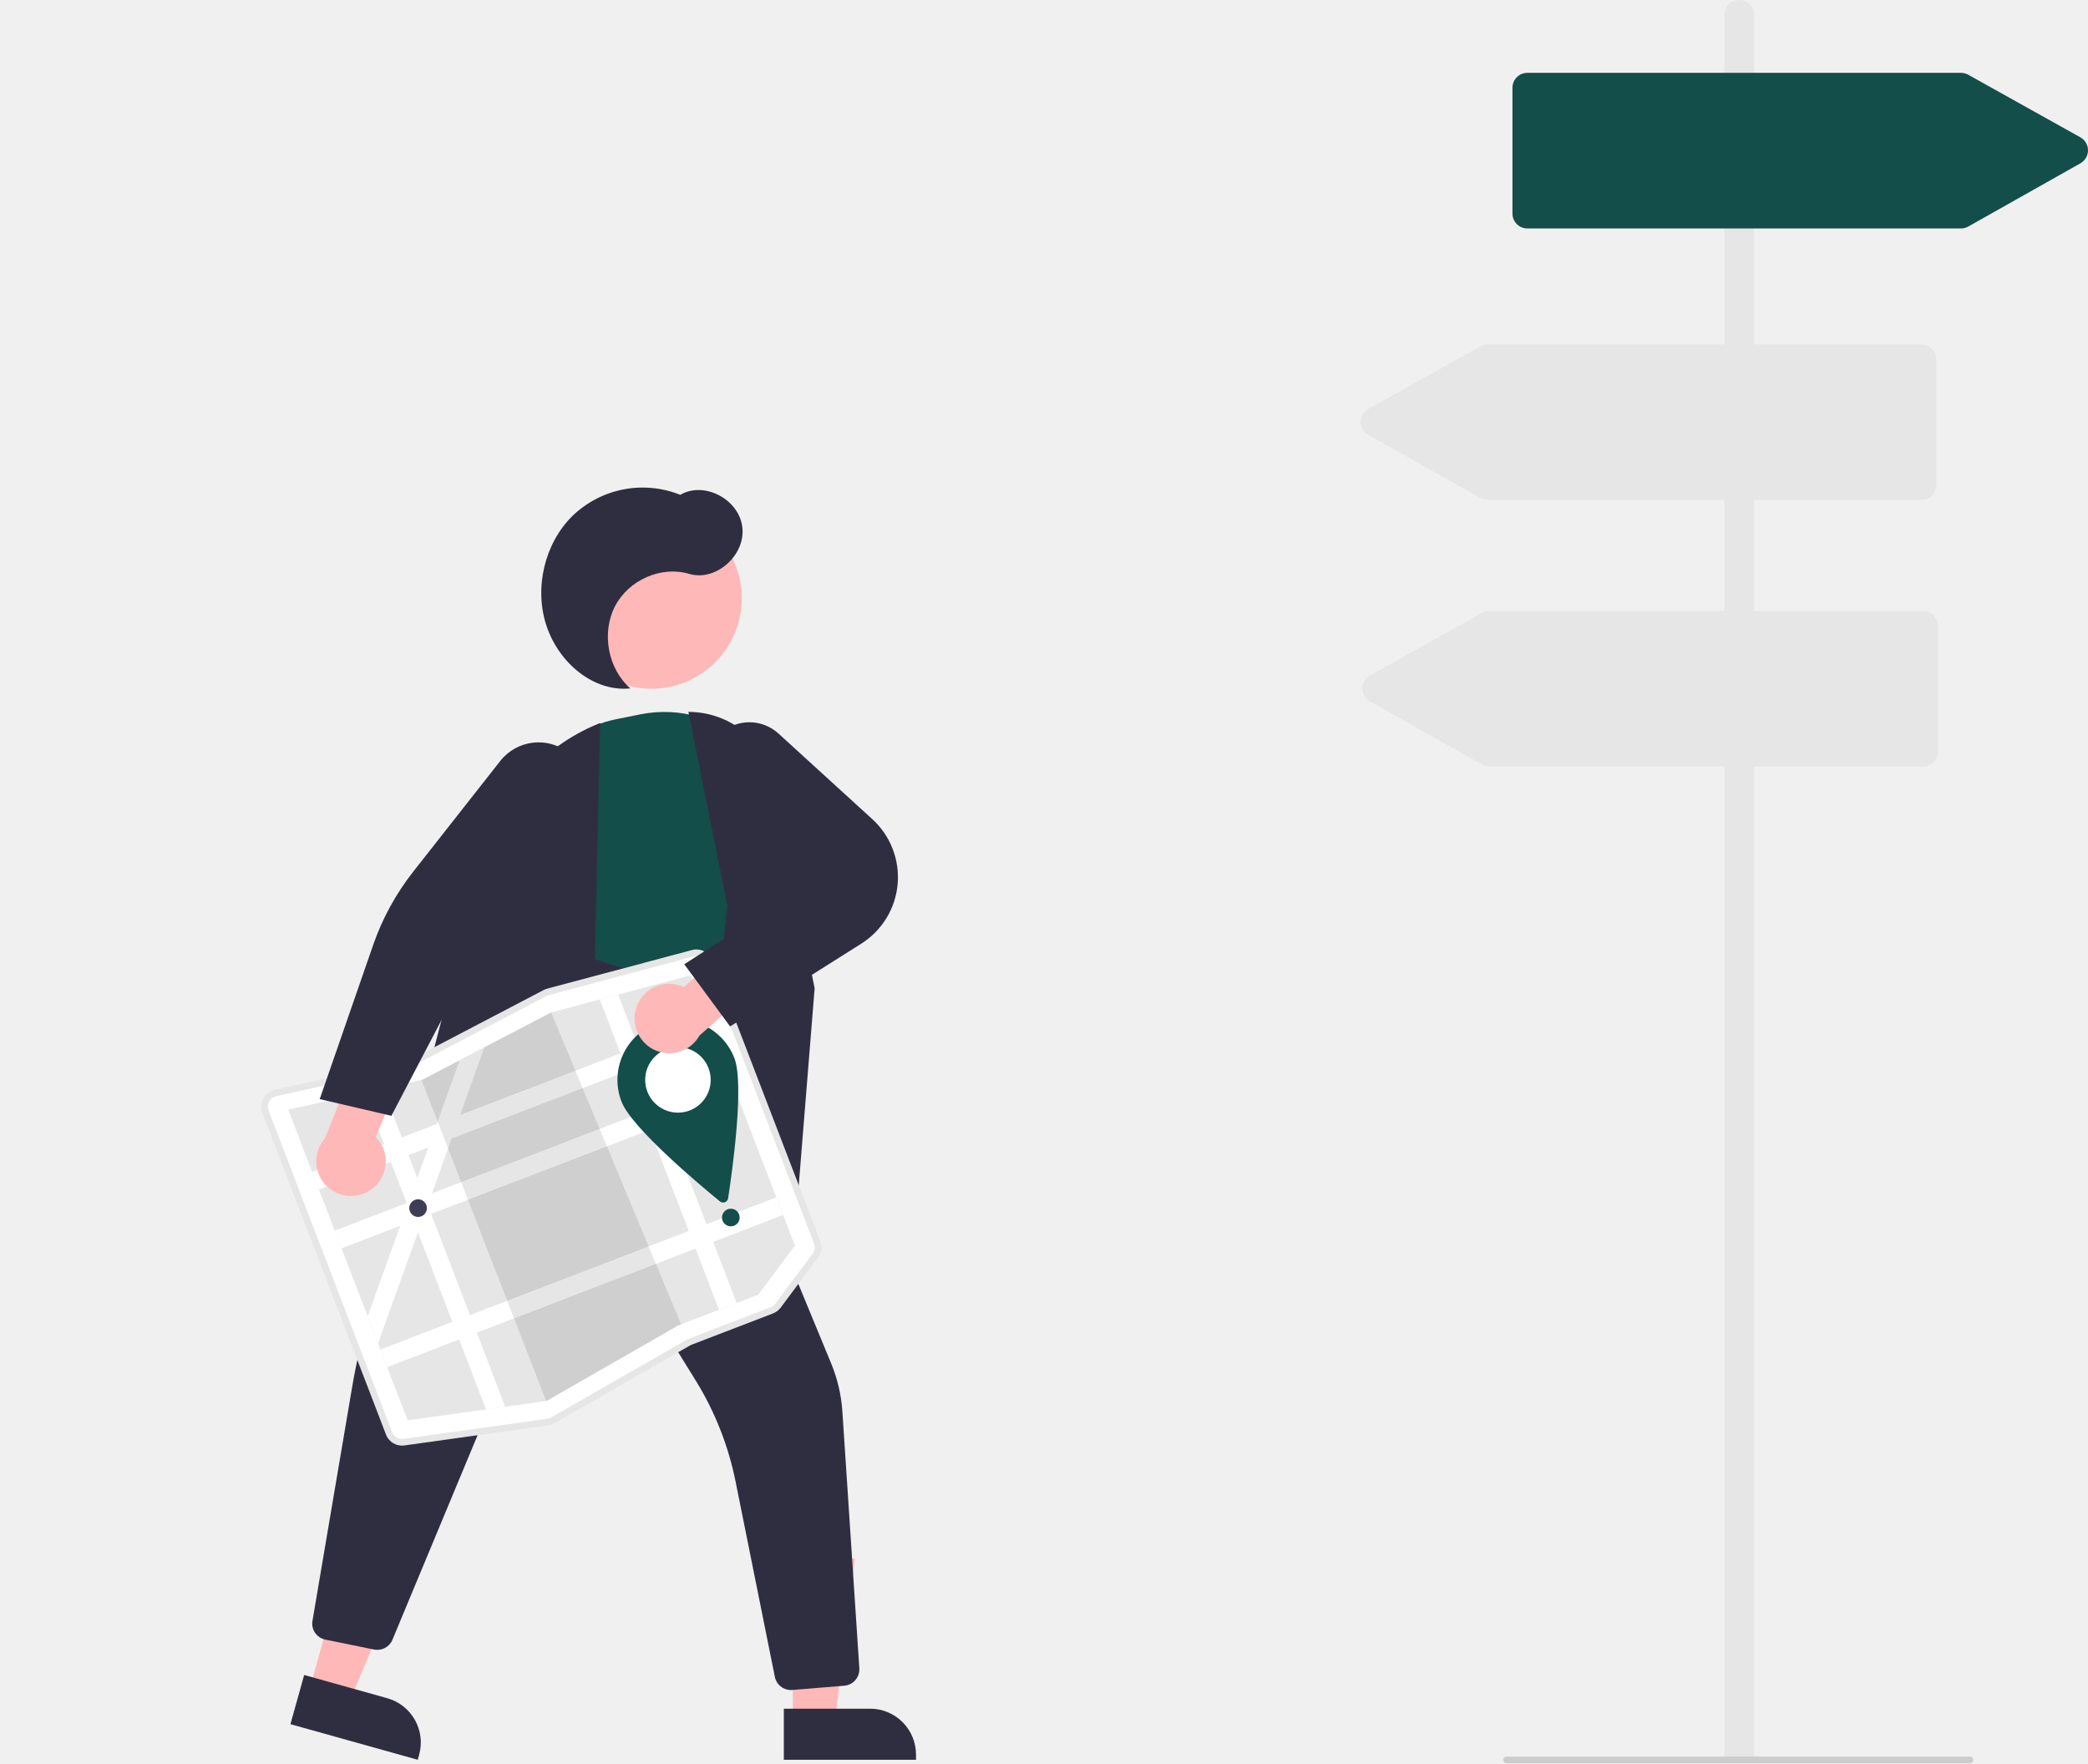
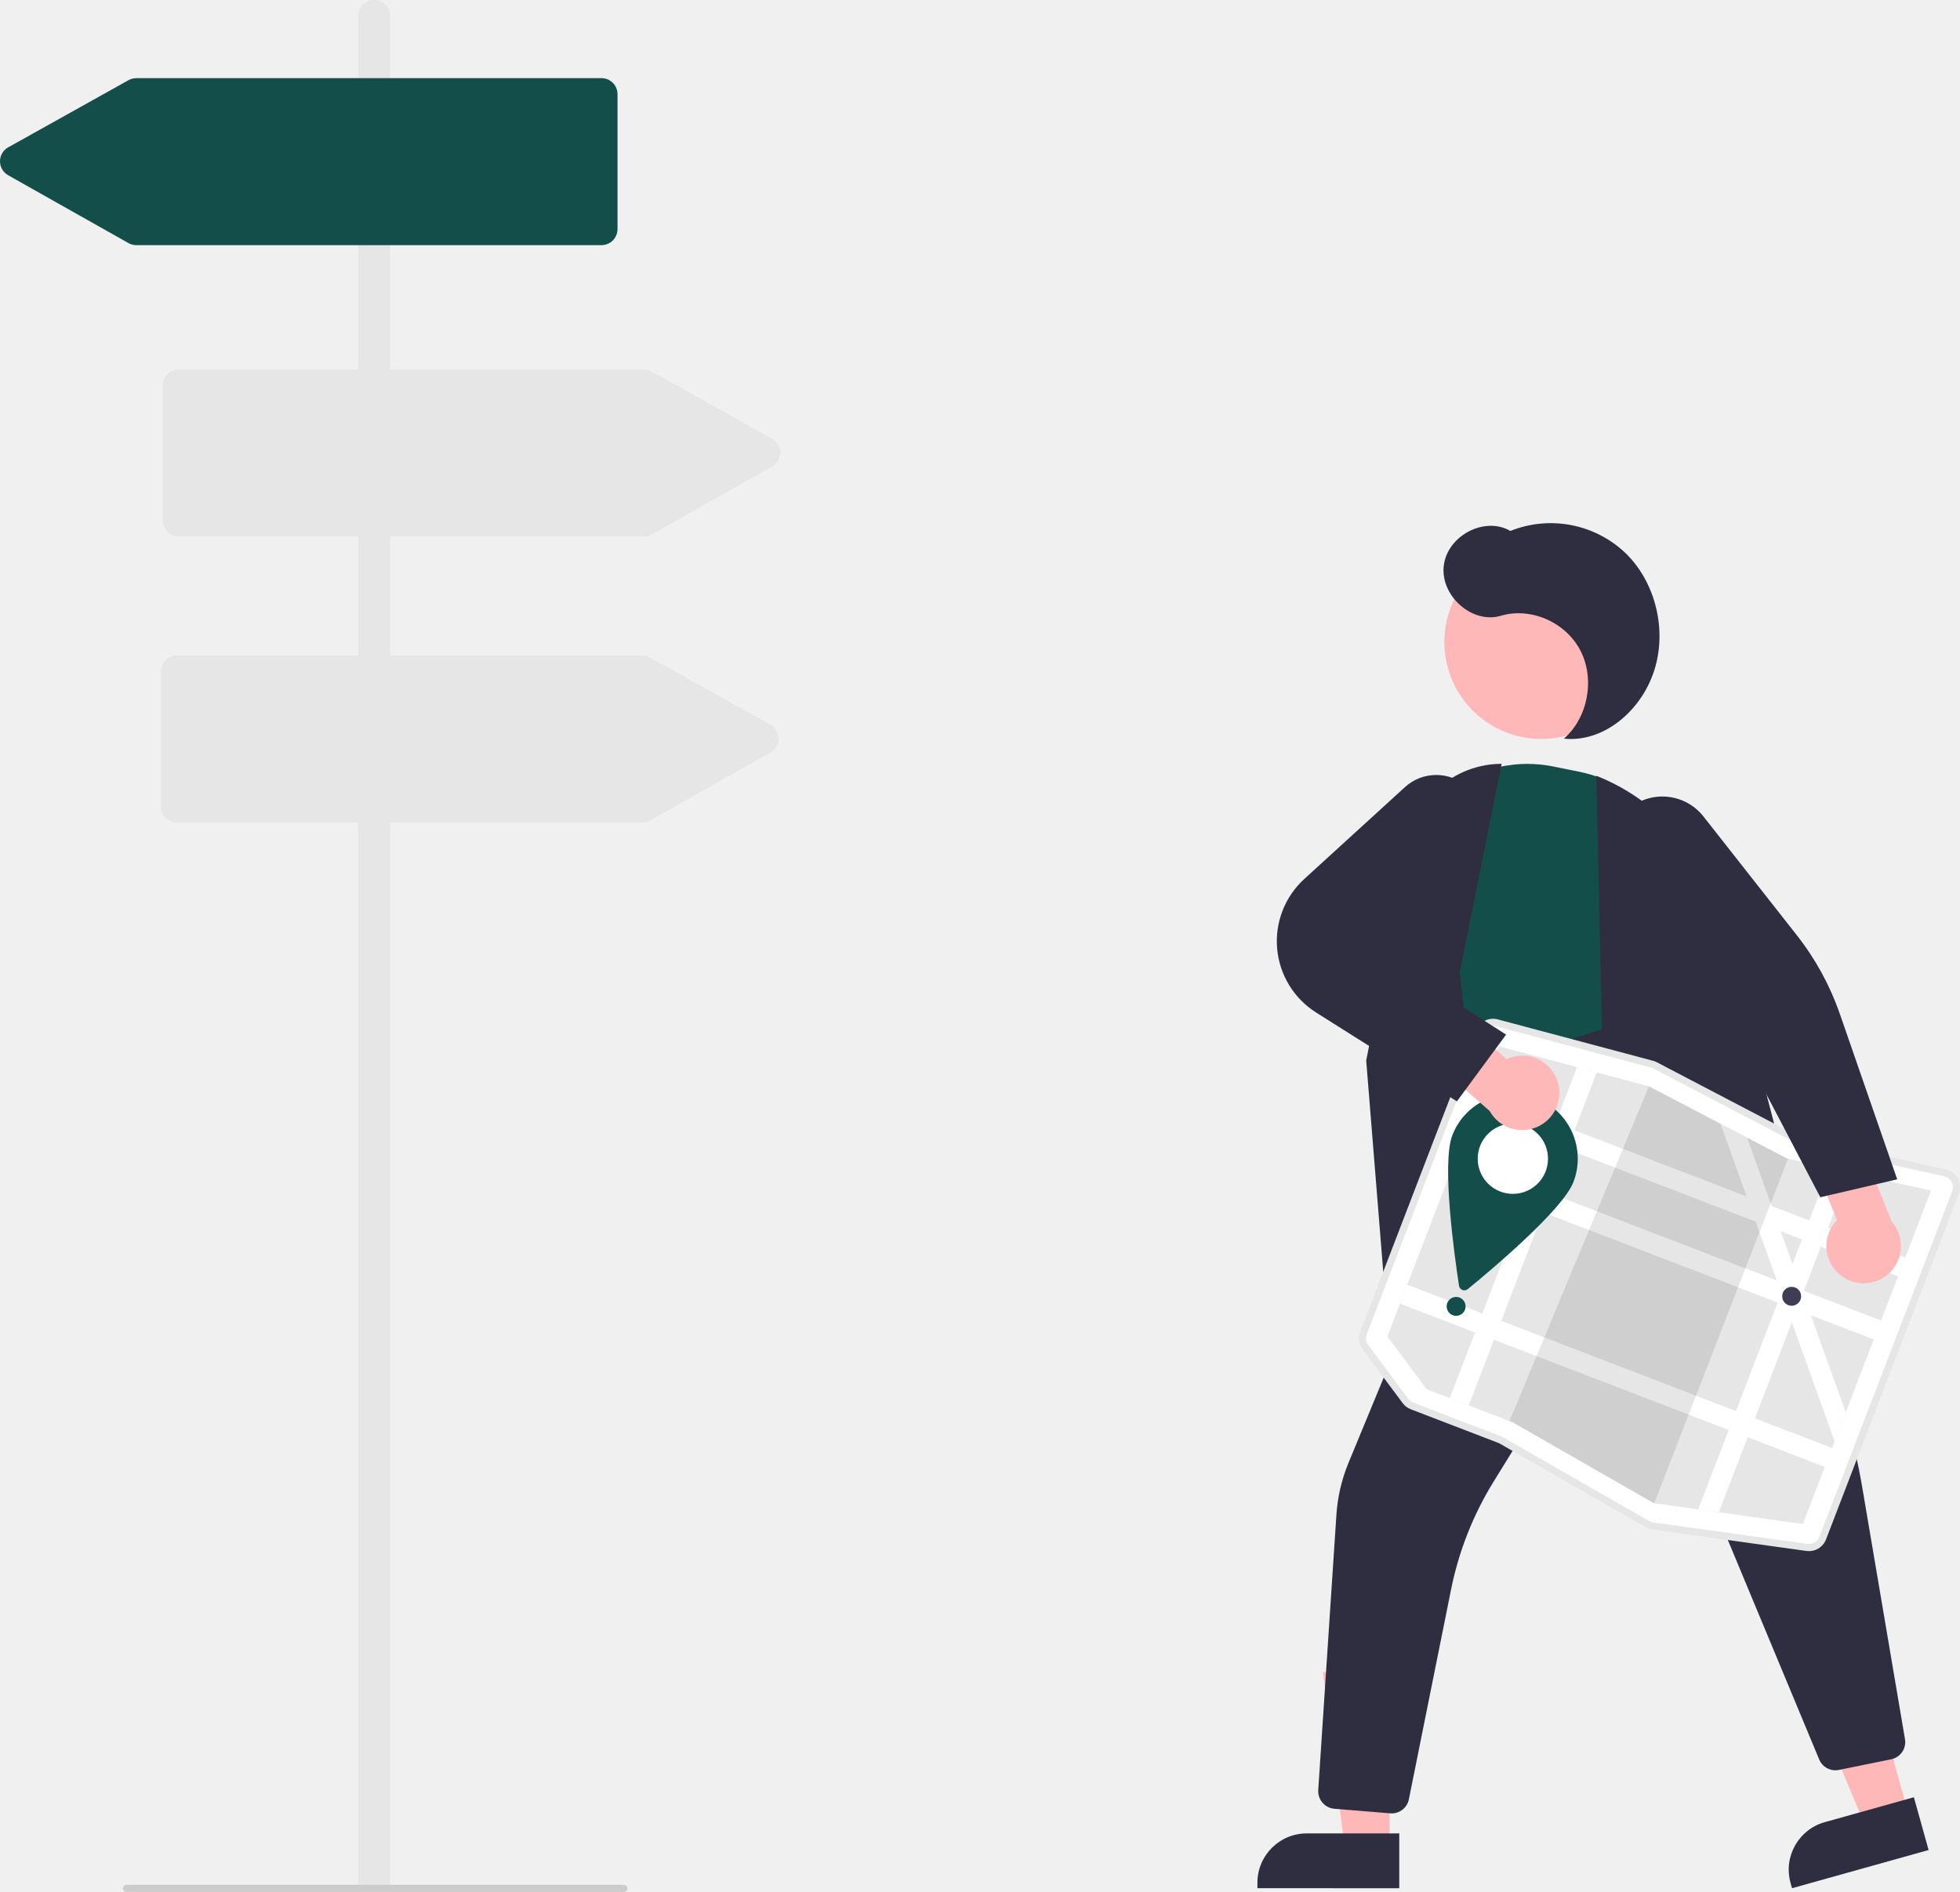
- <svg xmlns="http://www.w3.org/2000/svg" data-name="Layer 1" width="630.612" height="532.5" viewBox="0 0 630.612 532.5">
-   <polygon points="93.512 510.086 105.746 513.506 124.762 467.944 106.706 462.896 93.512 510.086" fill="#ffb8b8" />
-   <path d="M373.748,694.698h39.926a0,0,0,0,1,0,0v15.426a0,0,0,0,1,0,0H387.63a13.882,13.882,0,0,1-13.882-13.882v-1.544A0,0,0,0,1,373.748,694.698Z" transform="translate(299.0582 1301.139) rotate(-164.38)" fill="#2f2e41" />
-   <polygon points="239.451 519.667 252.155 519.666 258.196 470.666 239.447 470.667 239.451 519.667" fill="#ffb8b8" />
-   <path d="M521.424,699.786h39.926a0,0,0,0,1,0,0v15.426a0,0,0,0,1,0,0H535.306a13.882,13.882,0,0,1-13.882-13.882V699.786A0,0,0,0,1,521.424,699.786Z" transform="translate(798.1428 1231.199) rotate(179.9948)" fill="#2f2e41" />
-   <polygon points="145.049 316.237 115.809 387.868 235.206 414.691 236.729 374.615 182.513 316.868 145.049 316.237" fill="#b3b3b3" />
-   <circle cx="481.432" cy="364.452" r="27.293" transform="translate(-400.5099 91.83598) rotate(-28.66321)" fill="#ffb8b8" />
-   <path d="M500.934,496.023,446.89,473.9l-4.812-31.728A36.456,36.456,0,0,1,470.976,400.917l7.148-1.436a36.791,36.791,0,0,1,32.947,9.772,35.127,35.127,0,0,1,10.307,31.604,30.6,30.6,0,0,1-5.781,13.47c-16.978,22.202-14.798,40.658-14.774,40.842Z" transform="translate(-284.6942 -183.75)" fill="#134e4a" />
-   <path d="M522.94,578.765l-27.085-43.074,8.531-78.354-11.784-58.601.626.016A26.704,26.704,0,0,1,519.265,424.799l11.464,57.424Z" transform="translate(-284.6942 -183.75)" fill="#2f2e41" />
-   <path d="M523.558,694.154a4.946,4.946,0,0,1-4.844-3.97l-11.866-59.005a92.563,92.563,0,0,0-12.052-30.521l-33.482-54.162a1.722,1.722,0,0,0-3.055.244l-55.047,132.237a4.956,4.956,0,0,1-5.553,2.944l-14.705-2.998a4.924,4.924,0,0,1-3.887-5.672l11.996-70.698a182.474,182.474,0,0,1,12.419-41.889l40.627-93.894,59.955,19.69,3.956,41.982L535.723,595.522a45.982,45.982,0,0,1,3.388,14.548l5.118,77.525a4.968,4.968,0,0,1-4.531,5.254l-15.732,1.287C523.829,694.148,523.693,694.154,523.558,694.154Z" transform="translate(-284.6942 -183.75)" fill="#2f2e41" />
-   <path d="M414.185,597.975l-19.007-18.041,35.922-138.518a58.061,58.061,0,0,1,34.165-39.031l.705-.287-1.919,84.305Z" transform="translate(-284.6942 -183.75)" fill="#2f2e41" />
-   <path d="M475.072,391.647c-6.743-5.836-8.793-16.724-4.662-24.75s14.01-12.347,22.458-9.823c7.956,2.378,17-5.554,16.031-14.059s-11.549-14.045-18.752-9.82a30.511,30.511,0,0,0-32.524,6.335c-8.463,8.291-11.674,21.844-7.874,33.241S464.153,392.797,475.072,391.647Z" transform="translate(-284.6942 -183.75)" fill="#2f2e41" />
-   <path d="M451.197,613.464a4.663,4.663,0,0,1-1.033.266l-43.395,6.058a4.67,4.67,0,0,1-5.027-2.963l-37.353-97.195a4.69,4.69,0,0,1,3.356-6.26l0-0,40.808-9.107a3.728,3.728,0,0,0,.906-.331l39.692-20.752a4.646,4.646,0,0,1,.965-.376l43.681-11.645a4.681,4.681,0,0,1,5.586,2.849l32.569,84.748a4.667,4.667,0,0,1-.616,4.484l-11.264,15.126a4.684,4.684,0,0,1-2.079,1.576l-24.616,9.46a3.708,3.708,0,0,0-.512.243l-41.019,23.509A4.685,4.685,0,0,1,451.197,613.464Z" transform="translate(-284.6942 -183.75)" fill="#fff" />
-   <path d="M471.387,484.115l-5.547,1.479L451.14,489.515l-.026.006-20.125,10.523-7.468,3.906-.003.001-11.217,5.864-.308.069L400.34,512.483l-5.632,1.259-22.969,5.125,36.059,93.829,23.67-3.303,5.804-.812,12.37-1.729.144-.018,39.749-22.782,24.185-9.294,11.042-14.828-31.389-81.676Z" transform="translate(-284.6942 -183.75)" fill="#e6e6e6" />
-   <rect x="375.724" y="514.499" width="128.107" height="5.709" transform="translate(-441.0129 8.44503) rotate(-21.02215)" fill="#fff" />
-   <rect x="382.55" y="532.261" width="128.107" height="5.709" transform="translate(-446.9303 12.07592) rotate(-21.02215)" fill="#fff" />
-   <rect x="396.339" y="568.14" width="128.107" height="5.709" transform="translate(-458.8834 19.41031) rotate(-21.02215)" fill="#fff" />
-   <polygon points="186.692 300.365 222.492 393.519 217.164 395.567 181.145 301.845 186.692 300.365" fill="#fff" />
-   <polygon points="146.295 316.294 138.944 336.748 136.395 343.843 130.449 360.398 129.175 363.937 127.9 367.493 126.221 372.162 114.17 405.7 111.037 397.547 120.863 370.198 123.086 364.006 123.412 363.102 126.041 355.781 129.358 346.548 131.907 339.452 138.823 320.201 138.826 320.2 146.295 316.294" fill="#fff" />
-   <polygon points="205.707 399.97 204.84 400.303 165.091 423.085 164.947 423.103 127.298 326.134 127.606 326.065 138.823 320.201 138.826 320.2 146.295 316.294 166.42 305.771 166.446 305.765 205.707 399.97" opacity="0.1" />
-   <path d="M451.376,613.93a5.18,5.18,0,0,1-1.143.295l-43.395,6.058a5.168,5.168,0,0,1-5.563-3.279l-37.353-97.195a5.19,5.19,0,0,1,3.714-6.928l40.808-9.107a3.243,3.243,0,0,0,.783-.287l39.692-20.752a5.161,5.161,0,0,1,1.067-.415l43.682-11.645a5.18,5.18,0,0,1,6.182,3.153l32.569,84.748a5.165,5.165,0,0,1-.682,4.962L520.475,578.664a5.183,5.183,0,0,1-2.301,1.745l-24.616,9.46a3.211,3.211,0,0,0-.443.21L452.096,613.588A5.19,5.19,0,0,1,451.376,613.93ZM367.622,514.969a3.191,3.191,0,0,0-1.833,4.122L403.142,616.287a3.177,3.177,0,0,0,3.419,2.015l43.395-6.058a3.204,3.204,0,0,0,1.146-.392l41.019-23.509a5.208,5.208,0,0,1,.719-.342l24.616-9.46a3.188,3.188,0,0,0,1.415-1.072l11.264-15.125a3.175,3.175,0,0,0,.419-3.05l-32.569-84.748a3.184,3.184,0,0,0-3.8-1.938L450.503,484.253a3.29,3.29,0,0,0-.656.255l-39.693,20.753a5.276,5.276,0,0,1-1.274.466l-40.809,9.107A3.165,3.165,0,0,0,367.622,514.969Z" transform="translate(-284.6942 -183.75)" fill="#e6e6e6" />
-   <polygon points="115.646 328.733 152.577 424.832 146.774 425.643 110.014 329.992 115.646 328.733" fill="#fff" />
-   <circle cx="126.268" cy="364.859" r="2.664" fill="#3f3d56" />
-   <circle cx="220.723" cy="367.698" r="2.664" fill="#134e4a" />
-   <path d="M506.496,503.333c3.023,7.867-.615,33.939-1.895,42.308a1.521,1.521,0,0,1-2.467.948c-6.555-5.358-26.717-22.283-29.741-30.15a18.267,18.267,0,1,1,34.103-13.106Z" transform="translate(-284.6942 -183.75)" fill="#134e4a" />
-   <circle cx="204.75" cy="326.135" r="9.895" fill="#fff" />
-   <path d="M476.734,488.535a10.42,10.42,0,0,1,14.516-6.677l17.664-15.967,12.321,8.368-25.262,22.199a10.476,10.476,0,0,1-19.239-7.922Z" transform="translate(-284.6942 -183.75)" fill="#ffb8b8" />
-   <path d="M505.196,493.747l-13.846-18.791,31.566-20.203-22.625-32.284a13.082,13.082,0,0,1,19.531-17.172l28.329,25.846a23.729,23.729,0,0,1-3.33,37.598Z" transform="translate(-284.6942 -183.75)" fill="#2f2e41" />
-   <path d="M396.715,543.051a10.42,10.42,0,0,0,1.447-15.912l9.153-21.982L395.313,496.337l-12.49,31.224a10.476,10.476,0,0,0,13.892,15.49Z" transform="translate(-284.6942 -183.75)" fill="#ffb8b8" />
-   <path d="M402.899,520.731l-21.646-5.041,16.131-46.515a76.263,76.263,0,0,1,12.134-22.206l26.316-33.464a14.716,14.716,0,0,1,23.2,18.109l-29.201,37.688Z" transform="translate(-284.6942 -183.75)" fill="#2f2e41" />
-   <path d="M814.482,715.75h-9V188.25a4.5,4.5,0,0,1,9,0Z" transform="translate(-284.6942 -183.75)" fill="#e6e6e6" />
-   <path d="M879.694,716.25h-140a1,1,0,0,1,0-2h140a1,1,0,0,1,0,2Z" transform="translate(-284.6942 -183.75)" fill="#ccc" />
-   <path d="M876.932,252.75h-130.95a4.505,4.505,0,0,1-4.5-4.5v-38a4.505,4.505,0,0,1,4.5-4.5H876.941a4.51,4.51,0,0,1,2.193.571l33.865,18.899a4.5,4.5,0,0,1,.017,7.849l-33.874,19.101A4.513,4.513,0,0,1,876.932,252.75Z" transform="translate(-284.6942 -183.75)" fill="#134e4a" />
-   <path d="M864.982,334.75h-130.95a4.511,4.511,0,0,1-2.21-.58l-33.875-19.101a4.5,4.5,0,0,1,.017-7.849l33.865-18.899a4.51,4.51,0,0,1,2.193-.571H864.982a4.505,4.505,0,0,1,4.5,4.5v38A4.505,4.505,0,0,1,864.982,334.75Z" transform="translate(-284.6942 -183.75)" fill="#e6e6e6" />
-   <path d="M865.482,415.25h-130.95a4.511,4.511,0,0,1-2.21-.58l-33.875-19.101a4.5,4.5,0,0,1,.017-7.849l33.865-18.899a4.51,4.51,0,0,1,2.193-.571H865.482a4.505,4.505,0,0,1,4.5,4.5v38A4.505,4.505,0,0,1,865.482,415.25Z" transform="translate(-284.6942 -183.75)" fill="#e6e6e6" />
+ <svg xmlns="http://www.w3.org/2000/svg" data-name="Layer 1" width="551.729" height="532.5" viewBox="0 0 551.729 532.5" version="1.1" id="svg70">
+   <defs id="defs74" />
+   <polygon points="105.746,513.506 124.762,467.944 106.706,462.896 93.512,510.086 " fill="#ffb8b8" id="polygon2" transform="matrix(-1,0,0,1,630.6116,0)" />
+   <path d="m 504.446,531.464 38.451,-10.75 -4.154,-14.856 -25.082,7.012 a 13.882,13.882 0 0 0 -9.631,17.107 z" fill="#2f2e41" id="path4" />
+   <polygon points="252.155,519.666 258.196,470.666 239.447,470.667 239.451,519.667 " fill="#ffb8b8" id="polygon6" transform="matrix(-1,0,0,1,630.6116,0)" />
+   <path d="m 353.956,531.46 39.926,0.004 0.001,-15.426 -26.044,-0.002 a 13.882,13.882 0 0 0 -13.883,13.881 z" fill="#2f2e41" id="path8" />
+   <polygon points="145.049,316.237 115.809,387.868 235.206,414.691 236.729,374.615 182.513,316.868 " fill="#b3b3b3" id="polygon10" transform="matrix(-1,0,0,1,630.6116,0)" />
+   <circle cx="-467.38" cy="-49.554" r="27.293" transform="matrix(-0.8774543,-0.4796602,-0.4796602,0.8774543,0,0)" fill="#ffb8b8" id="circle12" />
+   <path d="m 414.372,312.273 54.044,-22.123 4.812,-31.728 A 36.456,36.456 0 0 0 444.33,217.167 l -7.148,-1.436 a 36.791,36.791 0 0 0 -32.947,9.772 35.127,35.127 0 0 0 -10.307,31.604 30.6,30.6 0 0 0 5.781,13.47 c 16.978,22.202 14.798,40.658 14.774,40.842 z" fill="#134e4a" id="path14" />
+   <path d="m 392.366,395.015 27.085,-43.074 -8.531,-78.354 11.784,-58.601 -0.626,0.016 a 26.704,26.704 0 0 0 -26.037,26.048 l -11.464,57.424 z" fill="#2f2e41" id="path16" />
+   <path d="m 391.748,510.404 a 4.946,4.946 0 0 0 4.844,-3.97 l 11.866,-59.005 a 92.563,92.563 0 0 1 12.052,-30.521 l 33.482,-54.162 a 1.722,1.722 0 0 1 3.055,0.244 l 55.047,132.237 a 4.956,4.956 0 0 0 5.553,2.944 l 14.705,-2.998 a 4.924,4.924 0 0 0 3.887,-5.672 L 524.242,418.804 A 182.474,182.474 0 0 0 511.823,376.915 l -40.627,-93.894 -59.955,19.69 -3.956,41.982 -27.702,67.079 a 45.982,45.982 0 0 0 -3.388,14.548 l -5.118,77.525 a 4.968,4.968 0 0 0 4.531,5.254 l 15.732,1.287 c 0.136,0.011 0.272,0.017 0.407,0.017 z" fill="#2f2e41" id="path18" />
+   <path d="m 501.12,414.225 19.007,-18.041 -35.922,-138.518 a 58.061,58.061 0 0 0 -34.165,-39.031 l -0.705,-0.287 1.919,84.305 z" fill="#2f2e41" id="path20" />
+   <path d="m 440.234,207.897 c 6.743,-5.836 8.793,-16.724 4.662,-24.75 -4.132,-8.027 -14.01,-12.347 -22.458,-9.823 -7.956,2.378 -17,-5.554 -16.031,-14.059 0.969,-8.505 11.549,-14.045 18.752,-9.82 a 30.511,30.511 0 0 1 32.524,6.335 c 8.463,8.291 11.674,21.844 7.874,33.241 -3.799,11.397 -14.405,20.025 -25.324,18.876 z" fill="#2f2e41" id="path22" />
+   <path d="m 464.109,429.714 a 4.663,4.663 0 0 0 1.033,0.266 l 43.395,6.058 a 4.67,4.67 0 0 0 5.027,-2.963 l 37.353,-97.195 a 4.69,4.69 0 0 0 -3.356,-6.26 l -2.3e-4,-9e-5 -40.808,-9.107 a 3.728,3.728 0 0 1 -0.906,-0.331 l -39.692,-20.752 a 4.646,4.646 0 0 0 -0.965,-0.376 l -43.681,-11.645 a 4.681,4.681 0 0 0 -5.586,2.849 l -32.569,84.748 a 4.667,4.667 0 0 0 0.616,4.484 l 11.264,15.126 a 4.684,4.684 0 0 0 2.079,1.576 l 24.616,9.46 a 3.708,3.708 0 0 1 0.512,0.243 l 41.019,23.509 a 4.685,4.685 0 0 0 0.651,0.309 z" fill="#ffffff" id="path24" />
+   <path d="m 443.919,300.365 5.547,1.479 14.7,3.92 0.026,0.006 20.125,10.523 7.468,3.906 0.003,10e-4 11.217,5.864 0.308,0.069 11.652,2.599 5.632,1.259 22.969,5.125 -36.059,93.829 -23.67,-3.303 -5.804,-0.812 -12.37,-1.729 -0.144,-0.018 -39.749,-22.782 -24.185,-9.294 -11.042,-14.828 31.389,-81.676 z" fill="#e6e6e6" id="path26" />
+   <rect x="-627.604" y="137.959" width="128.107" height="5.709" transform="matrix(-0.9334418,-0.3587288,-0.3587288,0.9334418,0,0)" fill="#ffffff" id="rect28" />
+   <rect x="-627.604" y="156.988" width="128.107" height="5.709" transform="matrix(-0.9334418,-0.3587288,-0.3587288,0.9334418,0,0)" fill="#ffffff" id="rect30" />
+   <rect x="-627.604" y="195.425" width="128.107" height="5.709" transform="matrix(-0.9334418,-0.3587288,-0.3587288,0.9334418,0,0)" fill="#ffffff" id="rect32" />
+   <polygon points="222.492,393.519 217.164,395.567 181.145,301.845 186.692,300.365 " fill="#ffffff" id="polygon34" transform="matrix(-1,0,0,1,630.6116,0)" />
+   <polygon points="127.9,367.493 126.221,372.162 114.17,405.7 111.037,397.547 120.863,370.198 123.086,364.006 123.412,363.102 126.041,355.781 129.358,346.548 131.907,339.452 138.823,320.201 138.826,320.2 146.295,316.294 138.944,336.748 136.395,343.843 130.449,360.398 129.175,363.937 " fill="#ffffff" id="polygon36" transform="matrix(-1,0,0,1,630.6116,0)" />
+   <polygon points="127.606,326.065 138.823,320.201 138.826,320.2 146.295,316.294 166.42,305.771 166.446,305.765 205.707,399.97 204.84,400.303 165.091,423.085 164.947,423.103 127.298,326.134 " opacity="0.1" id="polygon38" transform="matrix(-1,0,0,1,630.6116,0)" />
+   <path d="m 463.93,430.18 a 5.18,5.18 0 0 0 1.143,0.295 l 43.395,6.058 a 5.168,5.168 0 0 0 5.563,-3.279 l 37.353,-97.195 a 5.19,5.19 0 0 0 -3.714,-6.928 l -40.808,-9.107 a 3.243,3.243 0 0 1 -0.783,-0.287 l -39.692,-20.752 a 5.161,5.161 0 0 0 -1.067,-0.415 l -43.682,-11.645 a 5.18,5.18 0 0 0 -6.182,3.153 l -32.569,84.748 a 5.165,5.165 0 0 0 0.682,4.962 l 11.264,15.125 a 5.183,5.183 0 0 0 2.301,1.745 l 24.616,9.46 a 3.211,3.211 0 0 1 0.443,0.21 l 41.019,23.509 a 5.19,5.19 0 0 0 0.72,0.342 z m 83.754,-98.961 a 3.191,3.191 0 0 1 1.833,4.122 l -37.353,97.195 a 3.177,3.177 0 0 1 -3.419,2.015 l -43.395,-6.058 a 3.204,3.204 0 0 1 -1.146,-0.392 l -41.019,-23.509 a 5.208,5.208 0 0 0 -0.719,-0.342 l -24.616,-9.46 a 3.188,3.188 0 0 1 -1.415,-1.072 L 385.171,378.594 a 3.175,3.175 0 0 1 -0.419,-3.05 l 32.569,-84.748 a 3.184,3.184 0 0 1 3.8,-1.938 l 43.682,11.645 a 3.29,3.29 0 0 1 0.656,0.255 l 39.693,20.753 a 5.276,5.276 0 0 0 1.274,0.466 l 40.809,9.107 a 3.165,3.165 0 0 1 0.45,0.136 z" fill="#e6e6e6" id="path40" />
+   <polygon points="152.577,424.832 146.774,425.643 110.014,329.992 115.646,328.733 " fill="#ffffff" id="polygon42" transform="matrix(-1,0,0,1,630.6116,0)" />
+   <circle cx="-504.344" cy="364.859" r="2.664" fill="#3f3d56" id="circle44" transform="scale(-1,1)" />
+   <circle cx="-409.889" cy="367.698" r="2.664" fill="#134e4a" id="circle46" transform="scale(-1,1)" />
+   <path d="m 408.81,319.583 c -3.023,7.867 0.615,33.939 1.895,42.308 a 1.521,1.521 0 0 0 2.467,0.948 c 6.555,-5.358 26.717,-22.283 29.741,-30.15 a 18.267,18.267 0 1 0 -34.103,-13.106 z" fill="#134e4a" id="path48" />
+   <circle cx="-425.861" cy="326.135" r="9.895" fill="#ffffff" id="circle50" transform="scale(-1,1)" />
+   <path d="m 438.571,304.785 a 10.42,10.42 0 0 0 -14.516,-6.677 l -17.664,-15.967 -12.321,8.368 25.262,22.199 a 10.476,10.476 0 0 0 19.239,-7.922 z" fill="#ffb8b8" id="path52" />
+   <path d="m 410.11,309.997 13.846,-18.791 -31.566,-20.203 22.625,-32.284 a 13.082,13.082 0 0 0 -19.531,-17.172 l -28.329,25.846 a 23.729,23.729 0 0 0 3.33,37.598 z" fill="#2f2e41" id="path54" />
+   <path d="m 518.591,359.301 a 10.42,10.42 0 0 1 -1.447,-15.912 l -9.153,-21.982 12.002,-8.82 12.49,31.224 a 10.476,10.476 0 0 1 -13.892,15.49 z" fill="#ffb8b8" id="path56" />
+   <path d="m 512.407,336.981 21.646,-5.041 -16.131,-46.515 A 76.263,76.263 0 0 0 505.789,263.22 L 479.472,229.755 a 14.716,14.716 0 0 0 -23.2,18.109 l 29.201,37.688 z" fill="#2f2e41" id="path58" />
+   <path d="m 100.824,532 h 9 V 4.5 a 4.5,4.5 0 0 0 -9,0 z" fill="#e6e6e6" id="path60" />
+   <path d="M 35.612,532.5 H 175.612 a 1,1 0 0 0 0,-2 H 35.612 a 1,1 0 0 0 0,2 z" fill="#cccccc" id="path62" />
+   <path d="M 38.374,69 H 169.324 a 4.505,4.505 0 0 0 4.5,-4.5 v -38 a 4.505,4.505 0 0 0 -4.5,-4.5 H 38.365 a 4.51,4.51 0 0 0 -2.193,0.571 L 2.307,41.47 a 4.5,4.5 0 0 0 -0.017,7.849 l 33.874,19.101 A 4.513,4.513 0 0 0 38.374,69 Z" fill="#134e4a" id="path64" />
+   <path d="M 50.324,151 H 181.274 a 4.511,4.511 0 0 0 2.21,-0.58 l 33.875,-19.101 a 4.5,4.5 0 0 0 -0.017,-7.849 L 183.477,104.571 A 4.51,4.51 0 0 0 181.284,104 H 50.324 a 4.505,4.505 0 0 0 -4.5,4.5 v 38 a 4.505,4.505 0 0 0 4.5,4.5 z" fill="#e6e6e6" id="path66" />
+   <path d="M 49.824,231.5 H 180.774 a 4.511,4.511 0 0 0 2.21,-0.58 l 33.875,-19.101 a 4.5,4.5 0 0 0 -0.017,-7.849 L 182.977,185.071 A 4.51,4.51 0 0 0 180.784,184.5 H 49.824 a 4.505,4.505 0 0 0 -4.5,4.5 v 38 a 4.505,4.505 0 0 0 4.5,4.5 z" fill="#e6e6e6" id="path68" />
</svg>
